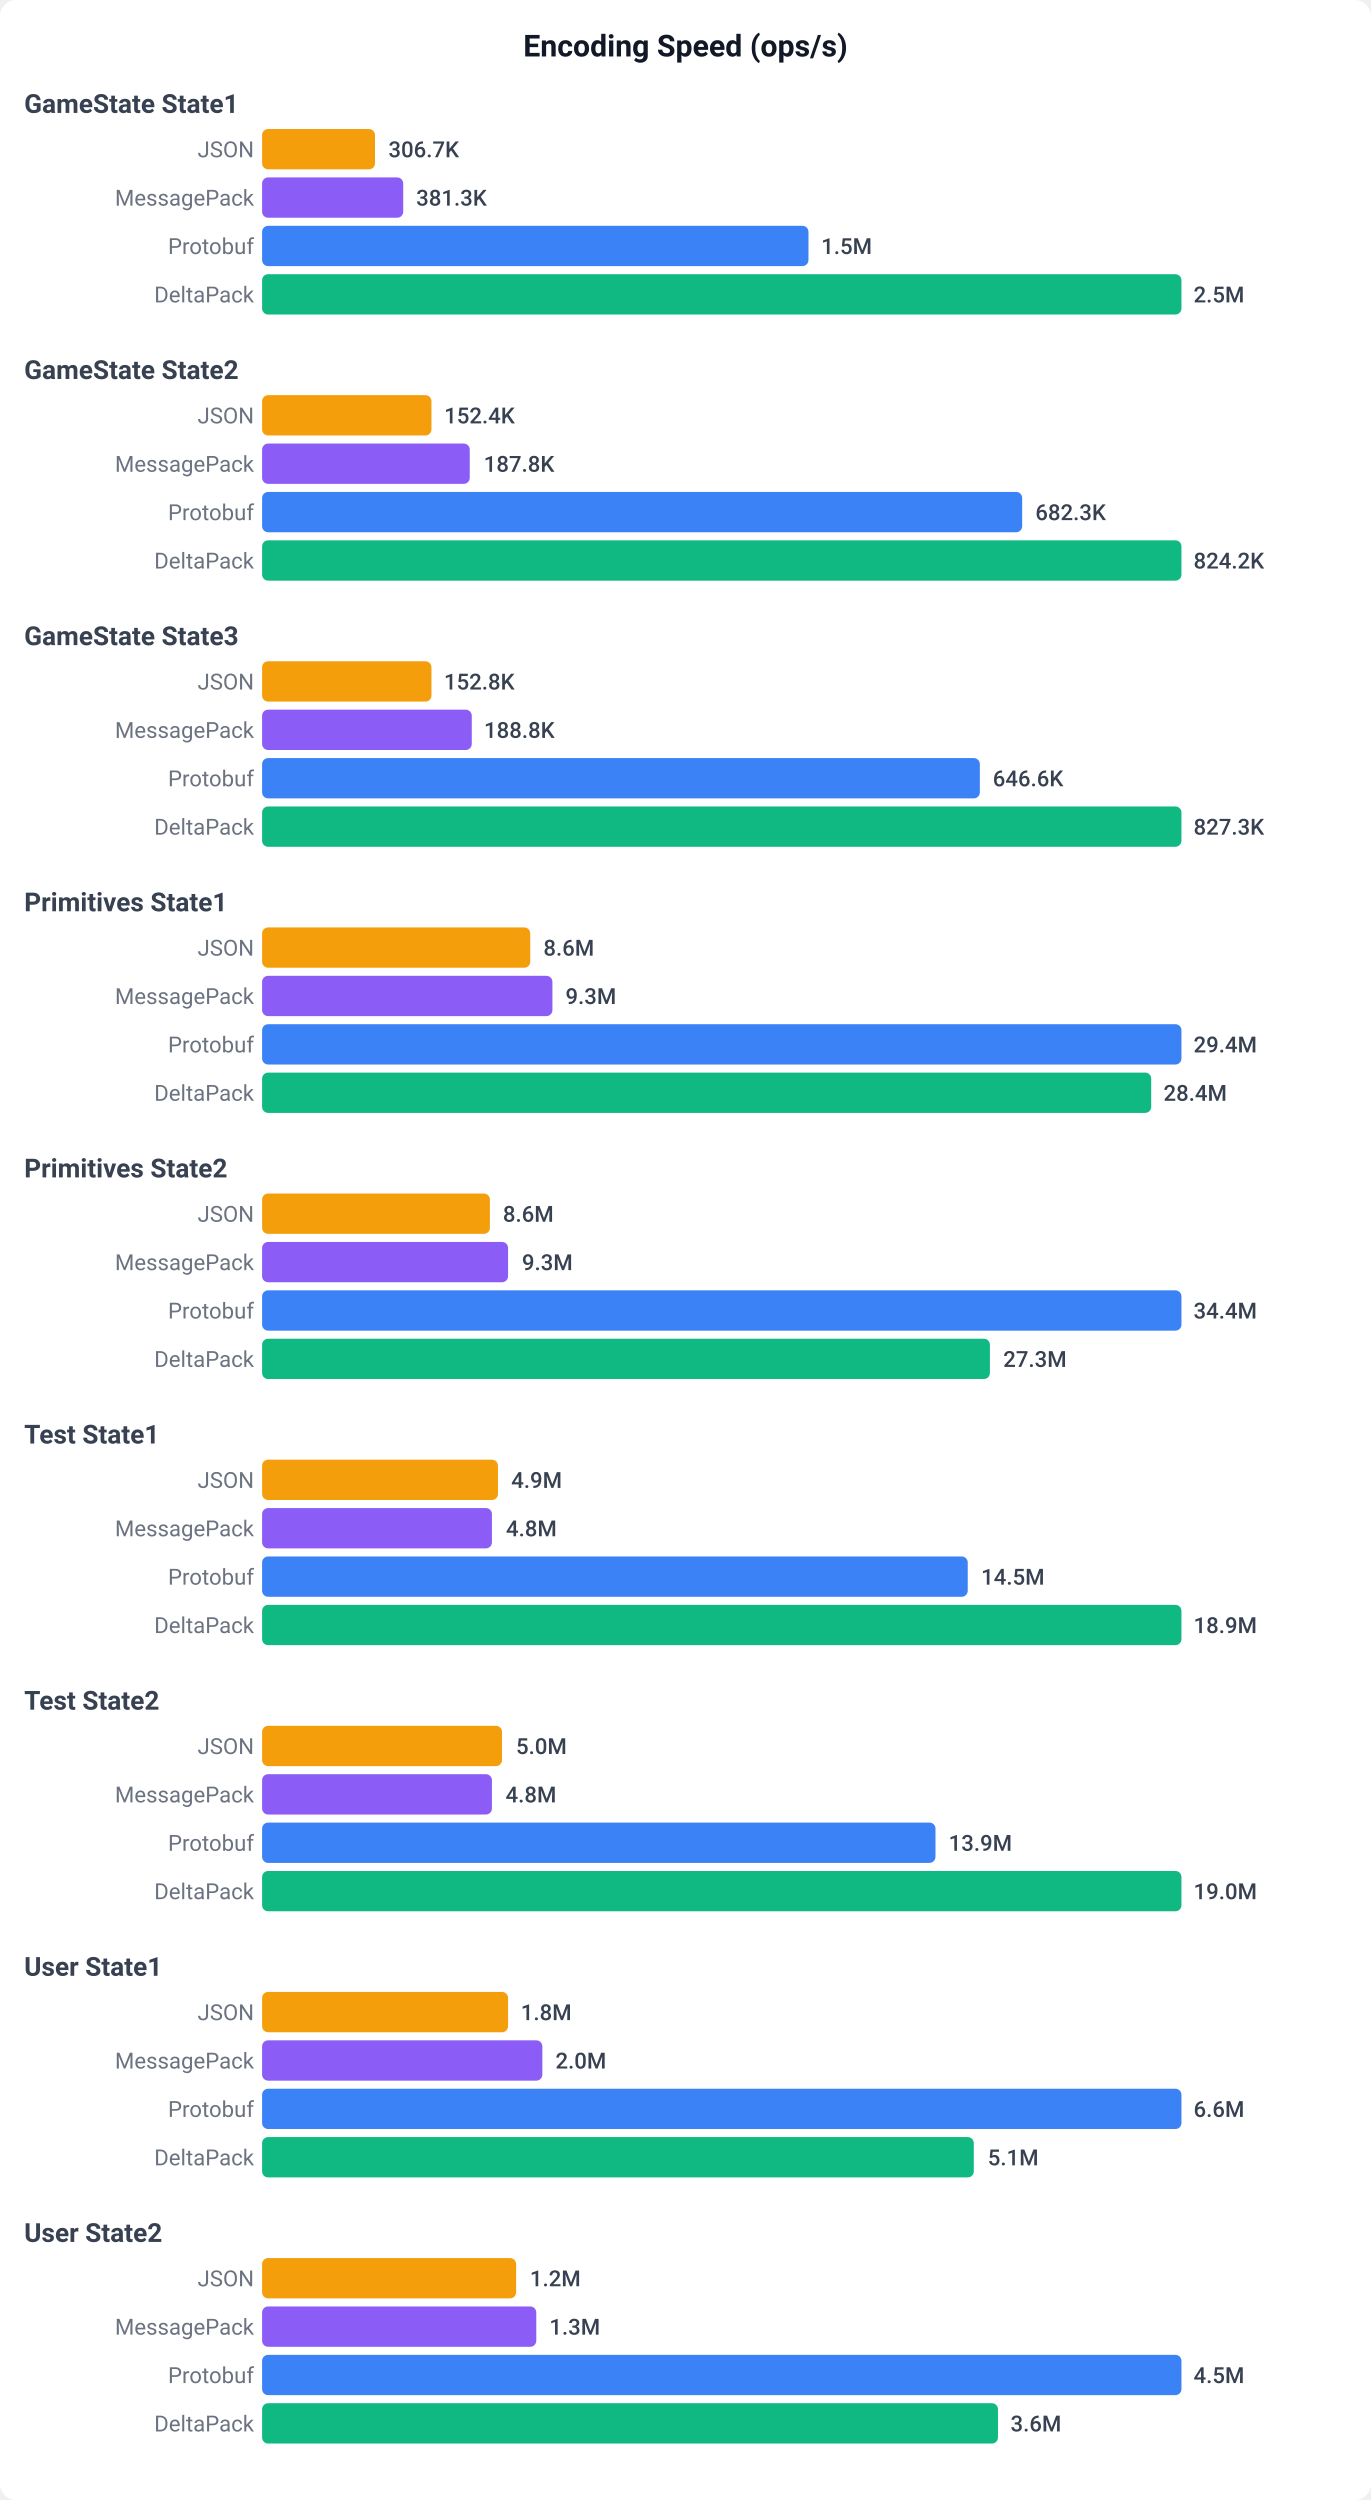
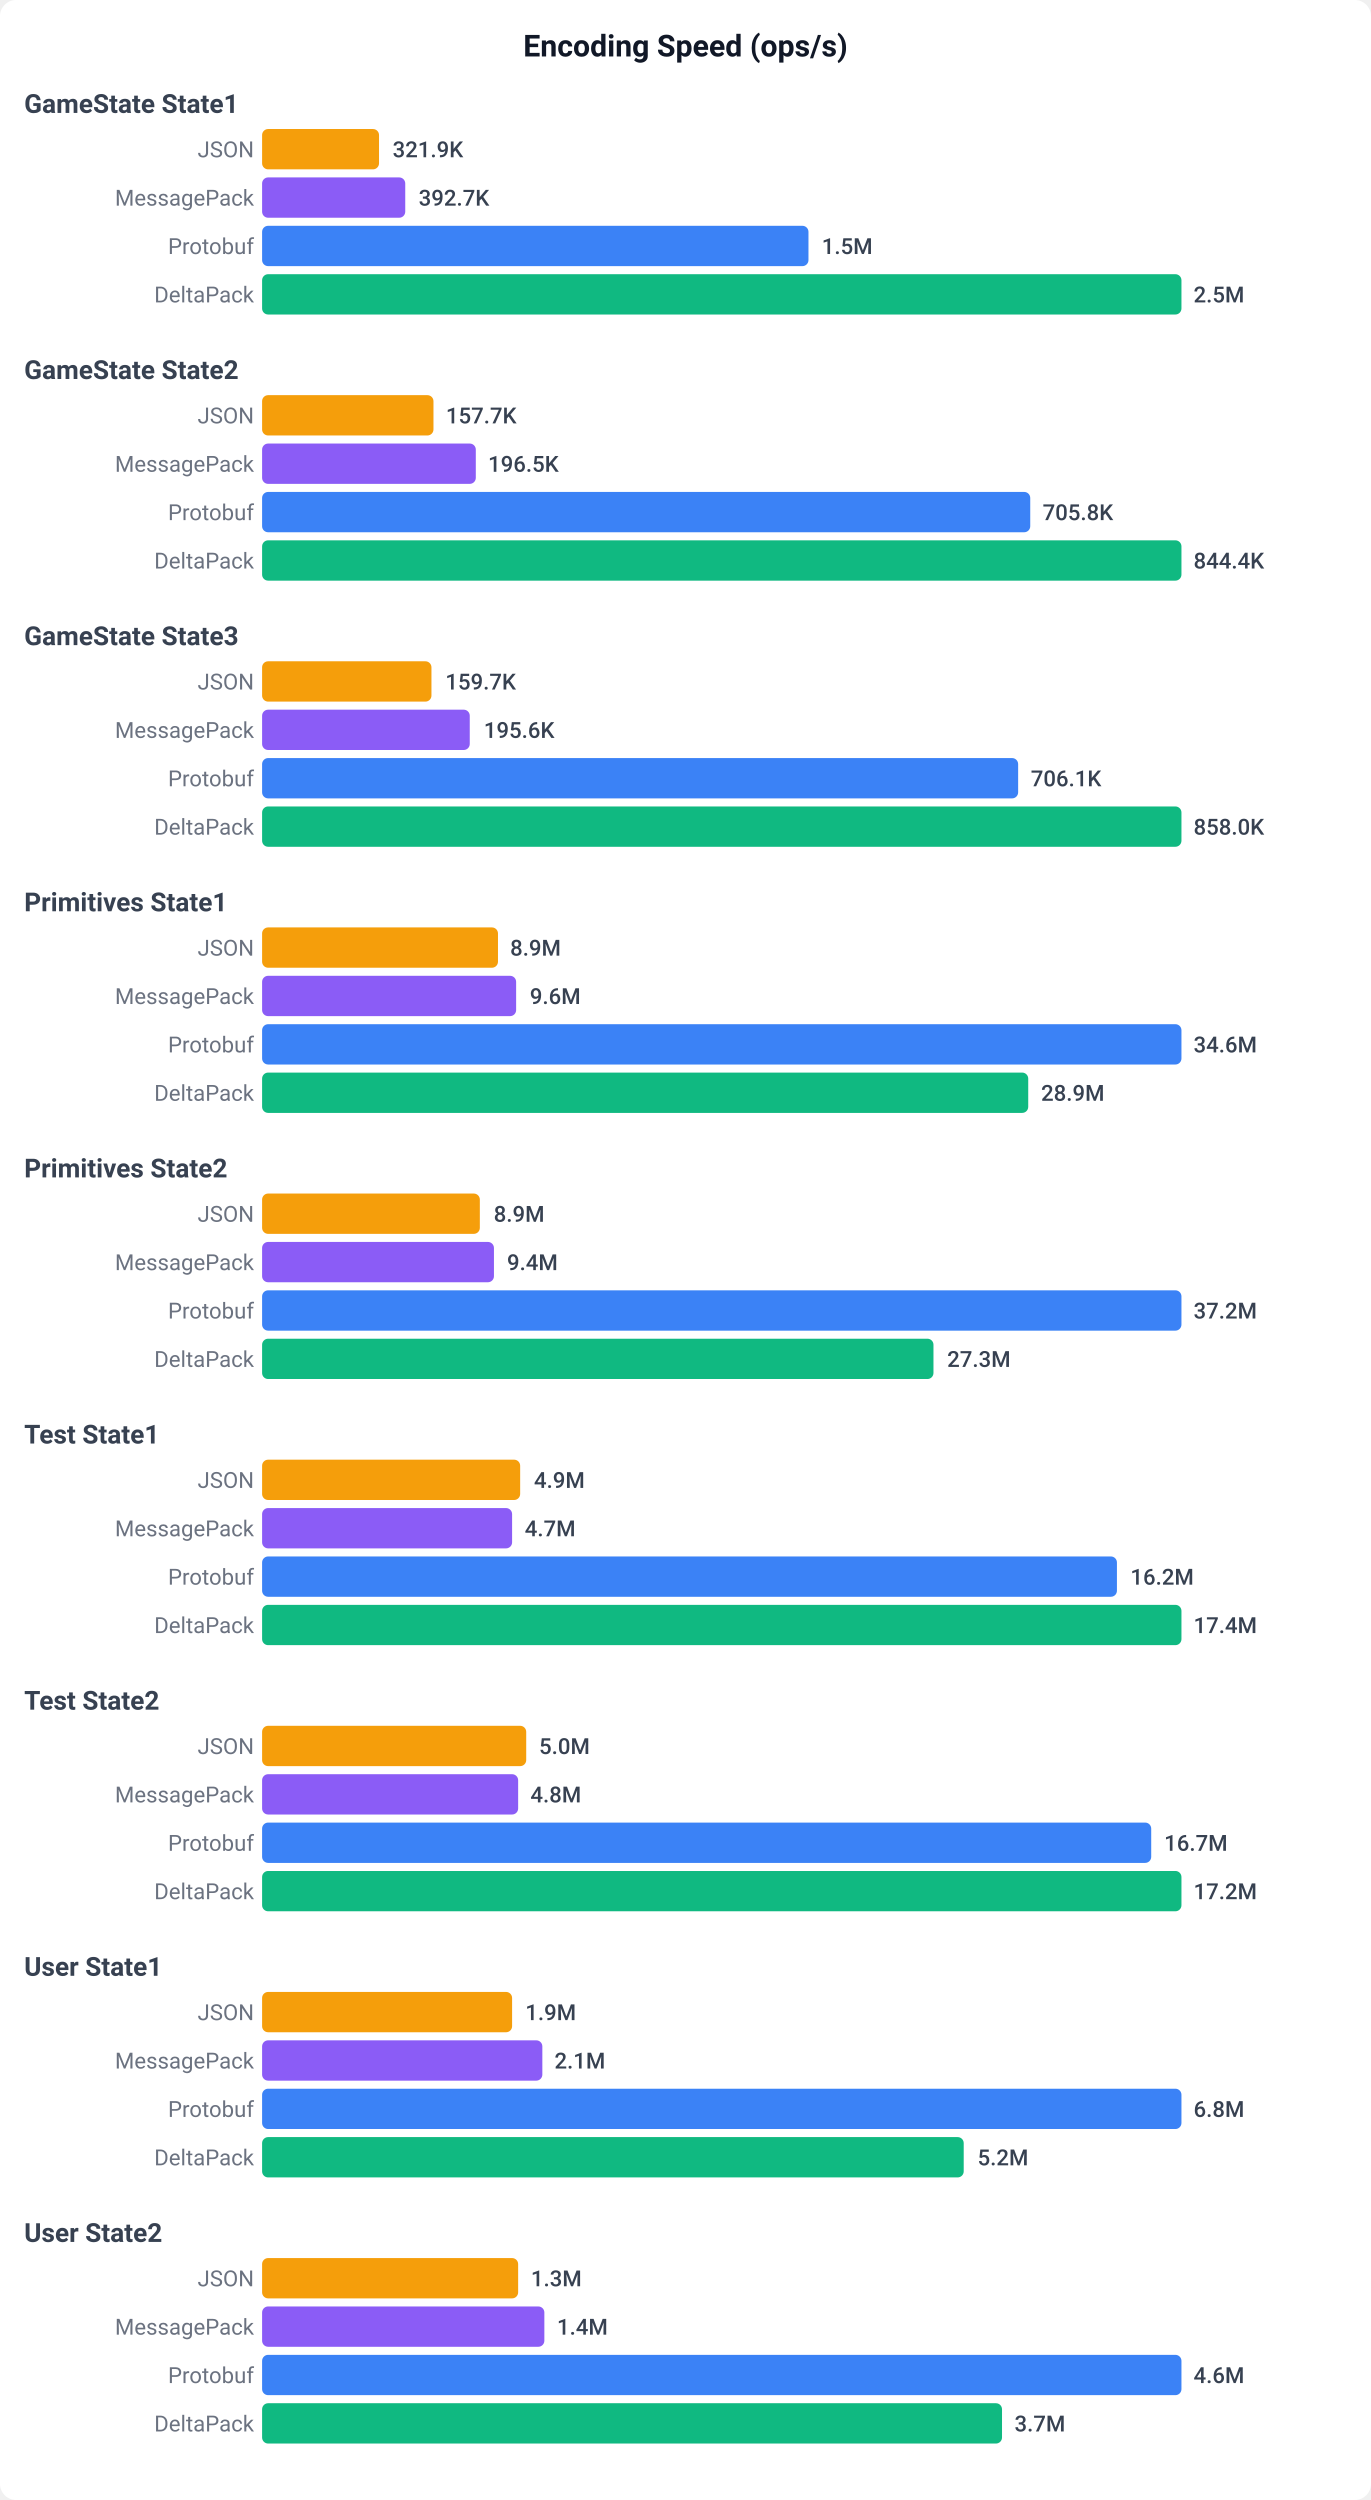
<svg xmlns="http://www.w3.org/2000/svg" width="680" height="1240" viewBox="0 0 680 1240">
  <style>
    text { font-family: -apple-system, BlinkMacSystemFont, "Segoe UI", Roboto, sans-serif; }
  </style>
  <rect width="680" height="1240" fill="white" rx="8" />
  <text x="340" y="28" text-anchor="middle" font-size="15" font-weight="bold" fill="#111827">Encoding Speed (ops/s)</text>
  <text x="12" y="56" font-size="13" font-weight="600" fill="#374151">GameState State1</text>
  <text x="126" y="78" text-anchor="end" font-size="11" fill="#6b7280">JSON</text>
-   <rect x="130" y="64" width="56" height="20" fill="#f59e0b" rx="3" />
-   <text x="192.662" y="78" font-size="11" fill="#374151" font-weight="500">306.7K</text>
+   <rect x="130" y="64" width="58" height="20" fill="#f59e0b" rx="3" />
+   <text x="194.735" y="78" font-size="11" fill="#374151" font-weight="500">321.9K</text>
  <text x="126" y="102" text-anchor="end" font-size="11" fill="#6b7280">MessagePack</text>
-   <rect x="130" y="88" width="70" height="20" fill="#8b5cf6" rx="3" />
-   <text x="206.425" y="102" font-size="11" fill="#374151" font-weight="500">381.3K</text>
+   <rect x="130" y="88" width="71" height="20" fill="#8b5cf6" rx="3" />
+   <text x="207.655" y="102" font-size="11" fill="#374151" font-weight="500">392.7K</text>
  <text x="126" y="126" text-anchor="end" font-size="11" fill="#6b7280">Protobuf</text>
  <rect x="130" y="112" width="271" height="20" fill="#3b82f6" rx="3" />
-   <text x="407.315" y="126" font-size="11" fill="#374151" font-weight="500">1.5M</text>
+   <text x="407.599" y="126" font-size="11" fill="#374151" font-weight="500">1.5M</text>
  <text x="126" y="150" text-anchor="end" font-size="11" fill="#6b7280">DeltaPack</text>
  <rect x="130" y="136" width="456" height="20" fill="#10b981" rx="3" />
  <text x="592" y="150" font-size="11" fill="#374151" font-weight="500">2.5M</text>
  <text x="12" y="188" font-size="13" font-weight="600" fill="#374151">GameState State2</text>
  <text x="126" y="210" text-anchor="end" font-size="11" fill="#6b7280">JSON</text>
-   <rect x="130" y="196" width="84" height="20" fill="#f59e0b" rx="3" />
-   <text x="220.309" y="210" font-size="11" fill="#374151" font-weight="500">152.4K</text>
+   <rect x="130" y="196" width="85" height="20" fill="#f59e0b" rx="3" />
+   <text x="221.171" y="210" font-size="11" fill="#374151" font-weight="500">157.7K</text>
  <text x="126" y="234" text-anchor="end" font-size="11" fill="#6b7280">MessagePack</text>
-   <rect x="130" y="220" width="103" height="20" fill="#8b5cf6" rx="3" />
-   <text x="239.934" y="234" font-size="11" fill="#374151" font-weight="500">187.8K</text>
+   <rect x="130" y="220" width="106" height="20" fill="#8b5cf6" rx="3" />
+   <text x="242.087" y="234" font-size="11" fill="#374151" font-weight="500">196.5K</text>
  <text x="126" y="258" text-anchor="end" font-size="11" fill="#6b7280">Protobuf</text>
-   <rect x="130" y="244" width="377" height="20" fill="#3b82f6" rx="3" />
-   <text x="513.519" y="258" font-size="11" fill="#374151" font-weight="500">682.3K</text>
+   <rect x="130" y="244" width="381" height="20" fill="#3b82f6" rx="3" />
+   <text x="517.13" y="258" font-size="11" fill="#374151" font-weight="500">705.8K</text>
  <text x="126" y="282" text-anchor="end" font-size="11" fill="#6b7280">DeltaPack</text>
  <rect x="130" y="268" width="456" height="20" fill="#10b981" rx="3" />
-   <text x="592" y="282" font-size="11" fill="#374151" font-weight="500">824.2K</text>
+   <text x="592" y="282" font-size="11" fill="#374151" font-weight="500">844.4K</text>
  <text x="12" y="320" font-size="13" font-weight="600" fill="#374151">GameState State3</text>
  <text x="126" y="342" text-anchor="end" font-size="11" fill="#6b7280">JSON</text>
  <rect x="130" y="328" width="84" height="20" fill="#f59e0b" rx="3" />
-   <text x="220.201" y="342" font-size="11" fill="#374151" font-weight="500">152.8K</text>
+   <text x="220.89" y="342" font-size="11" fill="#374151" font-weight="500">159.7K</text>
  <text x="126" y="366" text-anchor="end" font-size="11" fill="#6b7280">MessagePack</text>
-   <rect x="130" y="352" width="104" height="20" fill="#8b5cf6" rx="3" />
-   <text x="240.08" y="366" font-size="11" fill="#374151" font-weight="500">188.8K</text>
+   <rect x="130" y="352" width="103" height="20" fill="#8b5cf6" rx="3" />
+   <text x="239.98" y="366" font-size="11" fill="#374151" font-weight="500">195.6K</text>
  <text x="126" y="390" text-anchor="end" font-size="11" fill="#6b7280">Protobuf</text>
-   <rect x="130" y="376" width="356" height="20" fill="#3b82f6" rx="3" />
-   <text x="492.398" y="390" font-size="11" fill="#374151" font-weight="500">646.6K</text>
+   <rect x="130" y="376" width="375" height="20" fill="#3b82f6" rx="3" />
+   <text x="511.256" y="390" font-size="11" fill="#374151" font-weight="500">706.1K</text>
  <text x="126" y="414" text-anchor="end" font-size="11" fill="#6b7280">DeltaPack</text>
  <rect x="130" y="400" width="456" height="20" fill="#10b981" rx="3" />
-   <text x="592" y="414" font-size="11" fill="#374151" font-weight="500">827.3K</text>
+   <text x="592" y="414" font-size="11" fill="#374151" font-weight="500">858.0K</text>
  <text x="12" y="452" font-size="13" font-weight="600" fill="#374151">Primitives State1</text>
  <text x="126" y="474" text-anchor="end" font-size="11" fill="#6b7280">JSON</text>
-   <rect x="130" y="460" width="133" height="20" fill="#f59e0b" rx="3" />
-   <text x="269.522" y="474" font-size="11" fill="#374151" font-weight="500">8.6M</text>
+   <rect x="130" y="460" width="117" height="20" fill="#f59e0b" rx="3" />
+   <text x="253.011" y="474" font-size="11" fill="#374151" font-weight="500">8.9M</text>
  <text x="126" y="498" text-anchor="end" font-size="11" fill="#6b7280">MessagePack</text>
-   <rect x="130" y="484" width="144" height="20" fill="#8b5cf6" rx="3" />
-   <text x="280.464" y="498" font-size="11" fill="#374151" font-weight="500">9.3M</text>
+   <rect x="130" y="484" width="126" height="20" fill="#8b5cf6" rx="3" />
+   <text x="262.788" y="498" font-size="11" fill="#374151" font-weight="500">9.6M</text>
  <text x="126" y="522" text-anchor="end" font-size="11" fill="#6b7280">Protobuf</text>
  <rect x="130" y="508" width="456" height="20" fill="#3b82f6" rx="3" />
-   <text x="592" y="522" font-size="11" fill="#374151" font-weight="500">29.4M</text>
+   <text x="592" y="522" font-size="11" fill="#374151" font-weight="500">34.6M</text>
  <text x="126" y="546" text-anchor="end" font-size="11" fill="#6b7280">DeltaPack</text>
-   <rect x="130" y="532" width="441" height="20" fill="#10b981" rx="3" />
-   <text x="577.1" y="546" font-size="11" fill="#374151" font-weight="500">28.4M</text>
+   <rect x="130" y="532" width="380" height="20" fill="#10b981" rx="3" />
+   <text x="516.367" y="546" font-size="11" fill="#374151" font-weight="500">28.9M</text>
  <text x="12" y="584" font-size="13" font-weight="600" fill="#374151">Primitives State2</text>
  <text x="126" y="606" text-anchor="end" font-size="11" fill="#6b7280">JSON</text>
-   <rect x="130" y="592" width="113" height="20" fill="#f59e0b" rx="3" />
-   <text x="249.427" y="606" font-size="11" fill="#374151" font-weight="500">8.6M</text>
+   <rect x="130" y="592" width="108" height="20" fill="#f59e0b" rx="3" />
+   <text x="244.88" y="606" font-size="11" fill="#374151" font-weight="500">8.9M</text>
  <text x="126" y="630" text-anchor="end" font-size="11" fill="#6b7280">MessagePack</text>
-   <rect x="130" y="616" width="122" height="20" fill="#8b5cf6" rx="3" />
-   <text x="258.865" y="630" font-size="11" fill="#374151" font-weight="500">9.3M</text>
+   <rect x="130" y="616" width="115" height="20" fill="#8b5cf6" rx="3" />
+   <text x="251.459" y="630" font-size="11" fill="#374151" font-weight="500">9.4M</text>
  <text x="126" y="654" text-anchor="end" font-size="11" fill="#6b7280">Protobuf</text>
  <rect x="130" y="640" width="456" height="20" fill="#3b82f6" rx="3" />
-   <text x="592" y="654" font-size="11" fill="#374151" font-weight="500">34.4M</text>
+   <text x="592" y="654" font-size="11" fill="#374151" font-weight="500">37.2M</text>
  <text x="126" y="678" text-anchor="end" font-size="11" fill="#6b7280">DeltaPack</text>
-   <rect x="130" y="664" width="361" height="20" fill="#10b981" rx="3" />
-   <text x="497.592" y="678" font-size="11" fill="#374151" font-weight="500">27.3M</text>
+   <rect x="130" y="664" width="333" height="20" fill="#10b981" rx="3" />
+   <text x="469.798" y="678" font-size="11" fill="#374151" font-weight="500">27.3M</text>
  <text x="12" y="716" font-size="13" font-weight="600" fill="#374151">Test State1</text>
  <text x="126" y="738" text-anchor="end" font-size="11" fill="#6b7280">JSON</text>
-   <rect x="130" y="724" width="117" height="20" fill="#f59e0b" rx="3" />
-   <text x="253.567" y="738" font-size="11" fill="#374151" font-weight="500">4.9M</text>
+   <rect x="130" y="724" width="128" height="20" fill="#f59e0b" rx="3" />
+   <text x="264.855" y="738" font-size="11" fill="#374151" font-weight="500">4.9M</text>
  <text x="126" y="762" text-anchor="end" font-size="11" fill="#6b7280">MessagePack</text>
-   <rect x="130" y="748" width="114" height="20" fill="#8b5cf6" rx="3" />
-   <text x="250.973" y="762" font-size="11" fill="#374151" font-weight="500">4.8M</text>
+   <rect x="130" y="748" width="124" height="20" fill="#8b5cf6" rx="3" />
+   <text x="260.279" y="762" font-size="11" fill="#374151" font-weight="500">4.7M</text>
  <text x="126" y="786" text-anchor="end" font-size="11" fill="#6b7280">Protobuf</text>
-   <rect x="130" y="772" width="350" height="20" fill="#3b82f6" rx="3" />
-   <text x="486.642" y="786" font-size="11" fill="#374151" font-weight="500">14.5M</text>
+   <rect x="130" y="772" width="424" height="20" fill="#3b82f6" rx="3" />
+   <text x="560.679" y="786" font-size="11" fill="#374151" font-weight="500">16.2M</text>
  <text x="126" y="810" text-anchor="end" font-size="11" fill="#6b7280">DeltaPack</text>
  <rect x="130" y="796" width="456" height="20" fill="#10b981" rx="3" />
-   <text x="592" y="810" font-size="11" fill="#374151" font-weight="500">18.9M</text>
+   <text x="592" y="810" font-size="11" fill="#374151" font-weight="500">17.4M</text>
  <text x="12" y="848" font-size="13" font-weight="600" fill="#374151">Test State2</text>
  <text x="126" y="870" text-anchor="end" font-size="11" fill="#6b7280">JSON</text>
-   <rect x="130" y="856" width="119" height="20" fill="#f59e0b" rx="3" />
-   <text x="255.936" y="870" font-size="11" fill="#374151" font-weight="500">5.0M</text>
+   <rect x="130" y="856" width="131" height="20" fill="#f59e0b" rx="3" />
+   <text x="267.369" y="870" font-size="11" fill="#374151" font-weight="500">5.0M</text>
  <text x="126" y="894" text-anchor="end" font-size="11" fill="#6b7280">MessagePack</text>
-   <rect x="130" y="880" width="114" height="20" fill="#8b5cf6" rx="3" />
-   <text x="250.756" y="894" font-size="11" fill="#374151" font-weight="500">4.8M</text>
+   <rect x="130" y="880" width="127" height="20" fill="#8b5cf6" rx="3" />
+   <text x="263.085" y="894" font-size="11" fill="#374151" font-weight="500">4.8M</text>
  <text x="126" y="918" text-anchor="end" font-size="11" fill="#6b7280">Protobuf</text>
-   <rect x="130" y="904" width="334" height="20" fill="#3b82f6" rx="3" />
-   <text x="470.527" y="918" font-size="11" fill="#374151" font-weight="500">13.9M</text>
+   <rect x="130" y="904" width="441" height="20" fill="#3b82f6" rx="3" />
+   <text x="577.427" y="918" font-size="11" fill="#374151" font-weight="500">16.7M</text>
  <text x="126" y="942" text-anchor="end" font-size="11" fill="#6b7280">DeltaPack</text>
  <rect x="130" y="928" width="456" height="20" fill="#10b981" rx="3" />
-   <text x="592" y="942" font-size="11" fill="#374151" font-weight="500">19.0M</text>
+   <text x="592" y="942" font-size="11" fill="#374151" font-weight="500">17.2M</text>
  <text x="12" y="980" font-size="13" font-weight="600" fill="#374151">User State1</text>
  <text x="126" y="1002" text-anchor="end" font-size="11" fill="#6b7280">JSON</text>
-   <rect x="130" y="988" width="122" height="20" fill="#f59e0b" rx="3" />
-   <text x="258.315" y="1002" font-size="11" fill="#374151" font-weight="500">1.8M</text>
+   <rect x="130" y="988" width="124" height="20" fill="#f59e0b" rx="3" />
+   <text x="260.544" y="1002" font-size="11" fill="#374151" font-weight="500">1.9M</text>
  <text x="126" y="1026" text-anchor="end" font-size="11" fill="#6b7280">MessagePack</text>
  <rect x="130" y="1012" width="139" height="20" fill="#8b5cf6" rx="3" />
-   <text x="275.517" y="1026" font-size="11" fill="#374151" font-weight="500">2.0M</text>
+   <text x="275.023" y="1026" font-size="11" fill="#374151" font-weight="500">2.1M</text>
  <text x="126" y="1050" text-anchor="end" font-size="11" fill="#6b7280">Protobuf</text>
  <rect x="130" y="1036" width="456" height="20" fill="#3b82f6" rx="3" />
-   <text x="592" y="1050" font-size="11" fill="#374151" font-weight="500">6.6M</text>
+   <text x="592" y="1050" font-size="11" fill="#374151" font-weight="500">6.8M</text>
  <text x="126" y="1074" text-anchor="end" font-size="11" fill="#6b7280">DeltaPack</text>
-   <rect x="130" y="1060" width="353" height="20" fill="#10b981" rx="3" />
-   <text x="489.93" y="1074" font-size="11" fill="#374151" font-weight="500">5.1M</text>
+   <rect x="130" y="1060" width="348" height="20" fill="#10b981" rx="3" />
+   <text x="484.87" y="1074" font-size="11" fill="#374151" font-weight="500">5.2M</text>
  <text x="12" y="1112" font-size="13" font-weight="600" fill="#374151">User State2</text>
  <text x="126" y="1134" text-anchor="end" font-size="11" fill="#6b7280">JSON</text>
-   <rect x="130" y="1120" width="126" height="20" fill="#f59e0b" rx="3" />
-   <text x="262.832" y="1134" font-size="11" fill="#374151" font-weight="500">1.2M</text>
+   <rect x="130" y="1120" width="127" height="20" fill="#f59e0b" rx="3" />
+   <text x="263.331" y="1134" font-size="11" fill="#374151" font-weight="500">1.3M</text>
  <text x="126" y="1158" text-anchor="end" font-size="11" fill="#6b7280">MessagePack</text>
-   <rect x="130" y="1144" width="136" height="20" fill="#8b5cf6" rx="3" />
-   <text x="272.478" y="1158" font-size="11" fill="#374151" font-weight="500">1.3M</text>
+   <rect x="130" y="1144" width="140" height="20" fill="#8b5cf6" rx="3" />
+   <text x="276.273" y="1158" font-size="11" fill="#374151" font-weight="500">1.4M</text>
  <text x="126" y="1182" text-anchor="end" font-size="11" fill="#6b7280">Protobuf</text>
  <rect x="130" y="1168" width="456" height="20" fill="#3b82f6" rx="3" />
-   <text x="592" y="1182" font-size="11" fill="#374151" font-weight="500">4.5M</text>
+   <text x="592" y="1182" font-size="11" fill="#374151" font-weight="500">4.6M</text>
  <text x="126" y="1206" text-anchor="end" font-size="11" fill="#6b7280">DeltaPack</text>
-   <rect x="130" y="1192" width="365" height="20" fill="#10b981" rx="3" />
-   <text x="501.223" y="1206" font-size="11" fill="#374151" font-weight="500">3.6M</text>
+   <rect x="130" y="1192" width="367" height="20" fill="#10b981" rx="3" />
+   <text x="503.2" y="1206" font-size="11" fill="#374151" font-weight="500">3.7M</text>
</svg>
